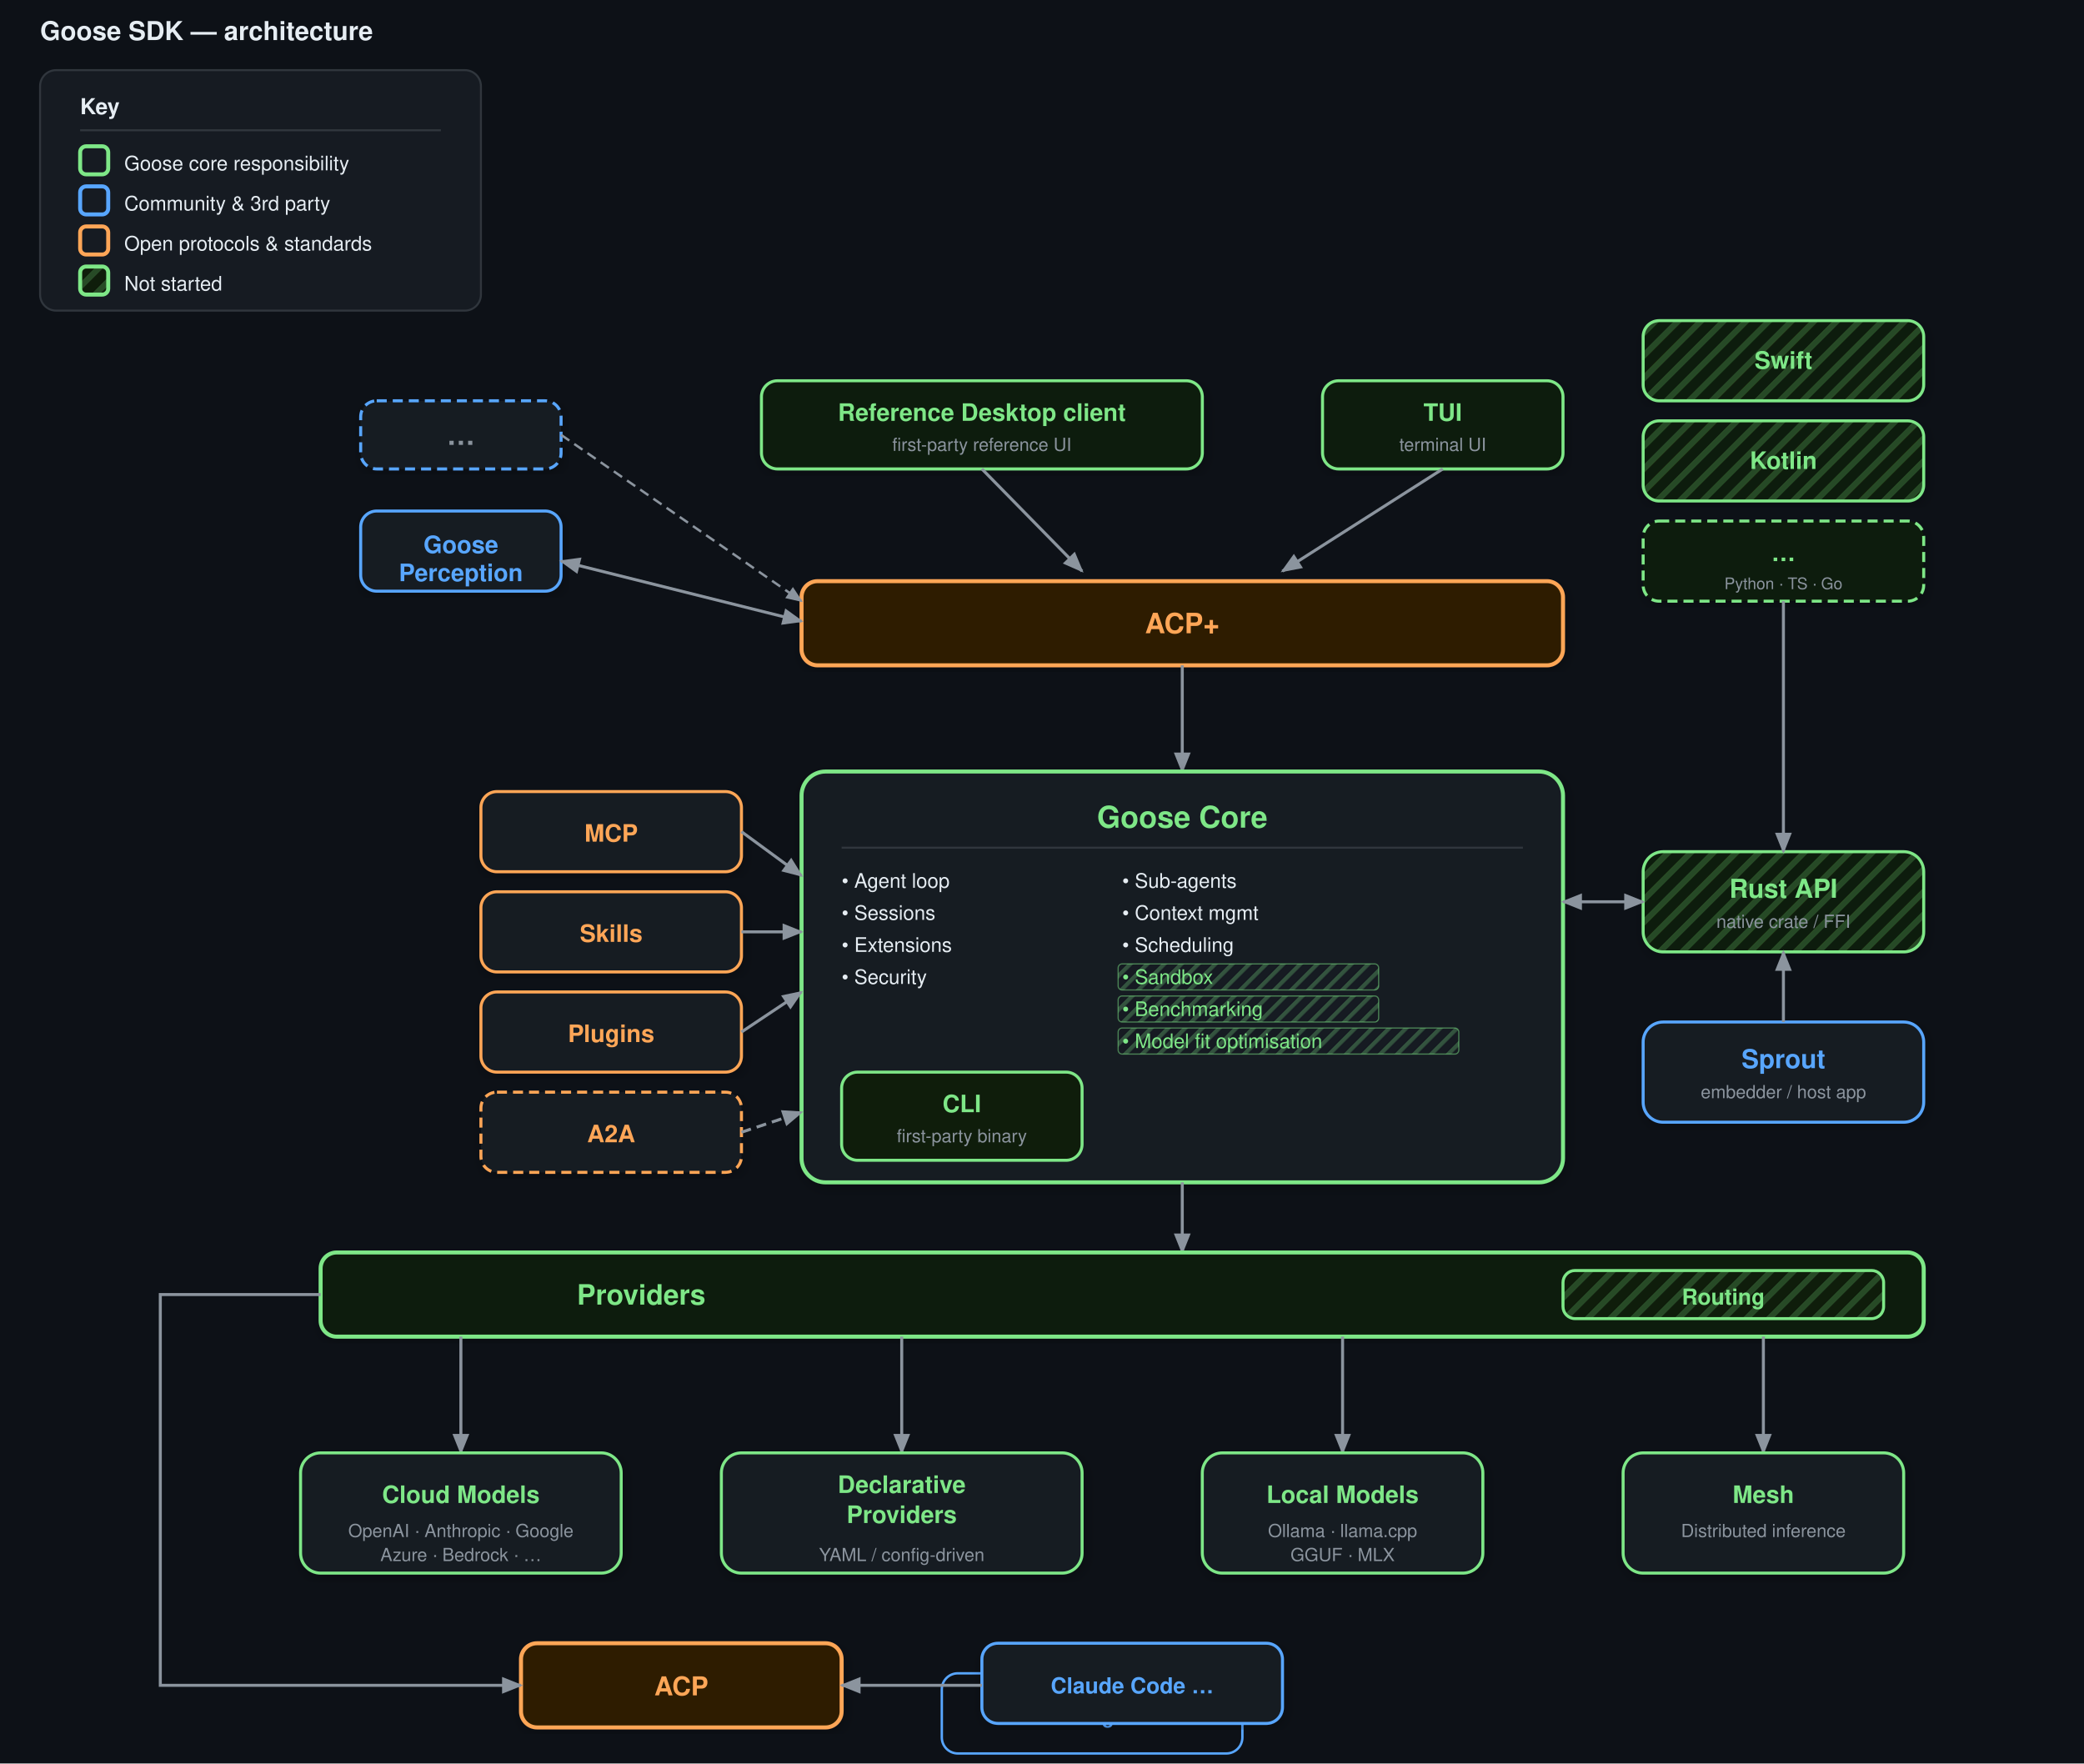
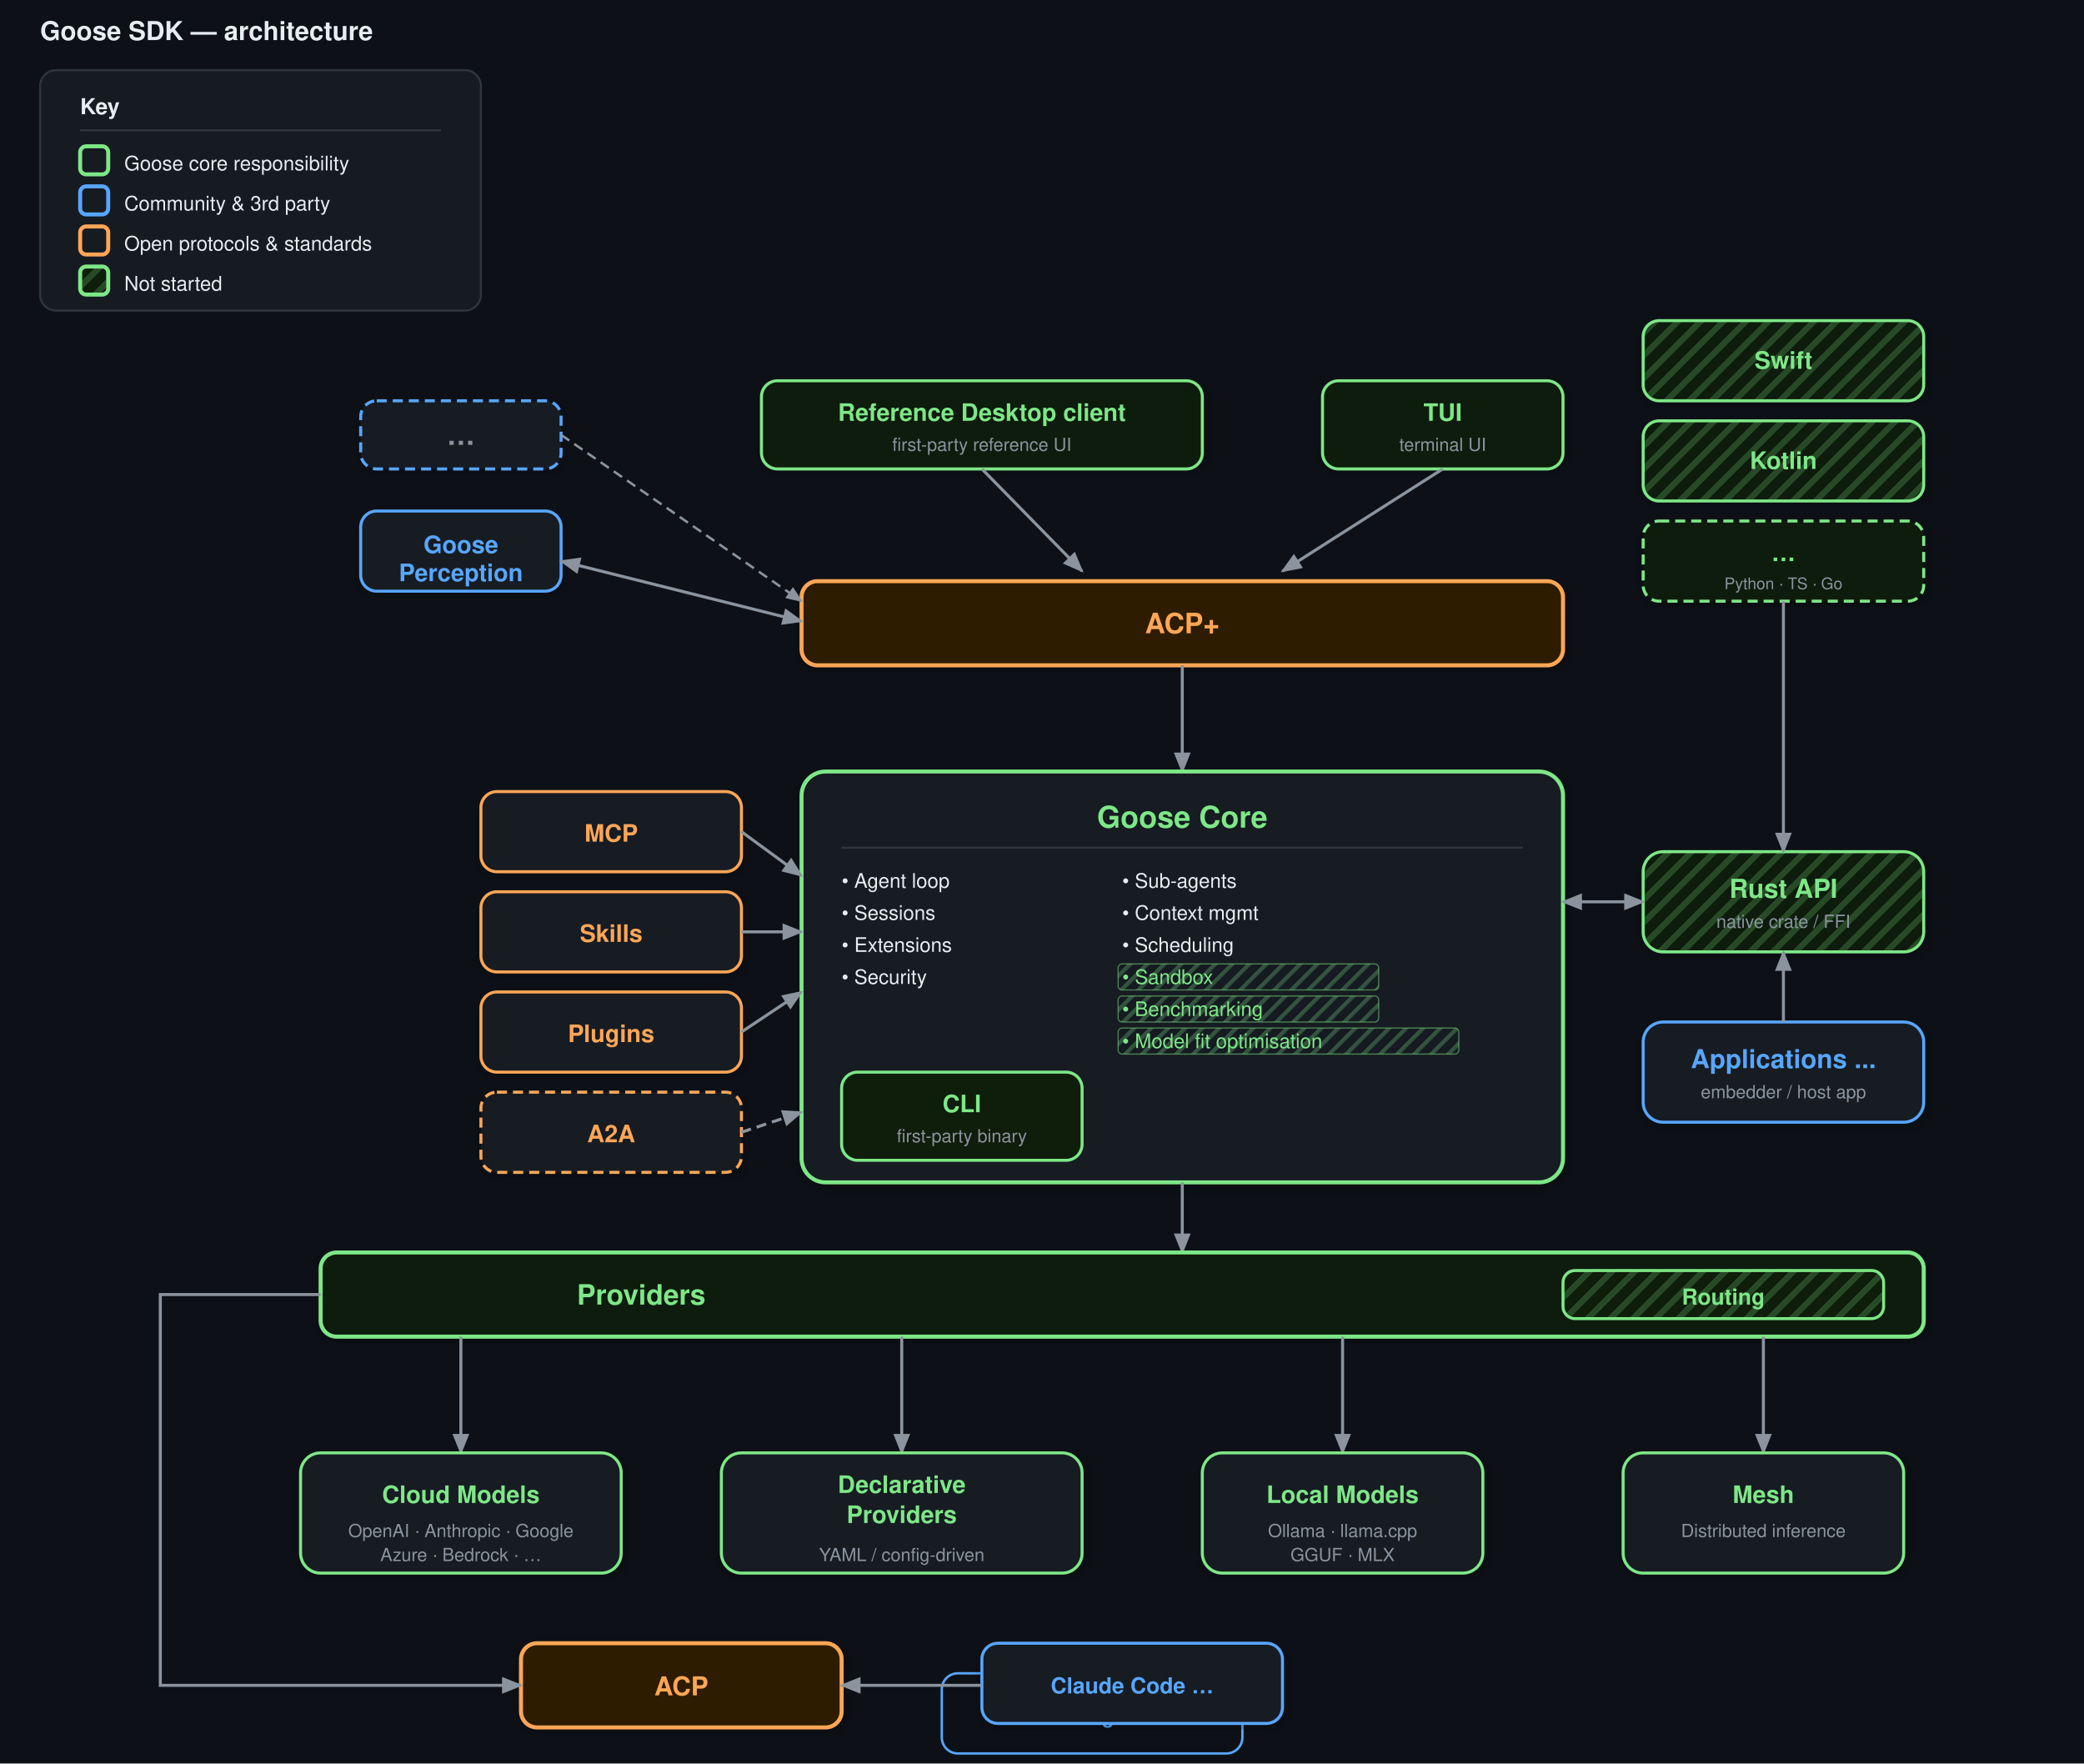
<svg xmlns="http://www.w3.org/2000/svg" viewBox="0 0 1040 880" font-family="-apple-system, BlinkMacSystemFont, 'Segoe UI', Helvetica, Arial, sans-serif">
  <defs>
    <marker id="arr" viewBox="0 0 10 10" refX="9" refY="5" markerWidth="7" markerHeight="7" orient="auto-start-reverse">
      <path d="M 0 1 L 10 5 L 0 9 z" fill="#8b949e" />
    </marker>
    <filter id="shadow" x="-4%" y="-4%" width="108%" height="112%">
      <feDropShadow dx="1" dy="2" stdDeviation="3" flood-opacity="0.25" />
    </filter>
    <pattern id="stripeGreen" patternUnits="userSpaceOnUse" width="8" height="8" patternTransform="rotate(45)">
      <rect width="8" height="8" fill="#0f1d0b" />
      <rect width="3" height="8" fill="#7ee787" fill-opacity="0.22" />
    </pattern>
    <pattern id="stripeGreenInline" patternUnits="userSpaceOnUse" width="6" height="6" patternTransform="rotate(45)">
      <rect width="6" height="6" fill="#161b22" />
      <rect width="2" height="6" fill="#7ee787" fill-opacity="0.28" />
    </pattern>
  </defs>
  <rect width="1040" height="880" fill="#0d1117" />
  <text x="20" y="20" font-size="13" font-weight="700" fill="#e6edf3">Goose SDK — architecture</text>
  <rect x="20" y="35" width="220" height="120" rx="8" fill="#161b22" stroke="#30363d" stroke-width="1" />
  <text x="40" y="57" font-size="11" font-weight="700" fill="#e6edf3">Key</text>
  <line x1="40" y1="65" x2="220" y2="65" stroke="#30363d" stroke-width="1" />
  <rect x="40" y="73" width="14" height="14" rx="3" fill="none" stroke="#7ee787" stroke-width="2" />
  <text x="62" y="85" font-size="10" fill="#e6edf3">Goose core responsibility</text>
  <rect x="40" y="93" width="14" height="14" rx="3" fill="none" stroke="#58a6ff" stroke-width="2" />
  <text x="62" y="105" font-size="10" fill="#e6edf3">Community &amp; 3rd party</text>
  <rect x="40" y="113" width="14" height="14" rx="3" fill="none" stroke="#ffa657" stroke-width="2" />
  <text x="62" y="125" font-size="10" fill="#e6edf3">Open protocols &amp; standards</text>
  <rect x="40" y="133" width="14" height="14" rx="3" fill="url(#stripeGreen)" stroke="#7ee787" stroke-width="2" />
  <text x="62" y="145" font-size="10" fill="#e6edf3">Not started</text>
  <rect x="380" y="190" width="220" height="44" rx="8" fill="#0f1d0b" stroke="#7ee787" stroke-width="1.5" filter="url(#shadow)" />
  <text x="490" y="210" text-anchor="middle" font-size="12" font-weight="700" fill="#7ee787">Reference Desktop client</text>
  <text x="490" y="225" text-anchor="middle" font-size="9" fill="#8b949e">first-party reference UI</text>
  <rect x="660" y="190" width="120" height="44" rx="8" fill="#0f1d0b" stroke="#7ee787" stroke-width="1.5" filter="url(#shadow)" />
  <text x="720" y="210" text-anchor="middle" font-size="12" font-weight="700" fill="#7ee787">TUI</text>
  <text x="720" y="225" text-anchor="middle" font-size="9" fill="#8b949e">terminal UI</text>

   ACP+ --&gt;
  <line x1="490" y1="234" x2="540" y2="285" stroke="#8b949e" stroke-width="1.5" marker-end="url(#arr)" />

   ACP+ --&gt;
  <line x1="720" y1="234" x2="640" y2="285" stroke="#8b949e" stroke-width="1.5" marker-end="url(#arr)" />
  <rect x="400" y="290" width="380" height="42" rx="8" fill="#2d1f00" stroke="#ffa657" stroke-width="2" filter="url(#shadow)" />
  <text x="590" y="316" text-anchor="middle" font-size="14" font-weight="700" fill="#ffa657">ACP+</text>

   ACP+ --&gt;
  <rect x="180" y="200" width="100" height="34" rx="8" fill="#161b22" stroke="#58a6ff" stroke-width="1.5" stroke-dasharray="5,3" filter="url(#shadow)" />
  <text x="230" y="222" text-anchor="middle" font-size="14" font-weight="600" fill="#8b949e">…</text>
  <line x1="280" y1="217" x2="400" y2="300" stroke="#8b949e" stroke-width="1.2" stroke-dasharray="5,3" marker-end="url(#arr)" />
  <rect x="180" y="255" width="100" height="40" rx="8" fill="#161b22" stroke="#58a6ff" stroke-width="1.5" filter="url(#shadow)" />
  <text x="230" y="276" text-anchor="middle" font-size="12" font-weight="600" fill="#58a6ff">Goose</text>
  <text x="230" y="290" text-anchor="middle" font-size="12" font-weight="600" fill="#58a6ff">Perception</text>
  <line x1="280" y1="280" x2="400" y2="310" stroke="#8b949e" stroke-width="1.5" marker-start="url(#arr)" marker-end="url(#arr)" />

   Goose Core --&gt;
  <line x1="590" y1="332" x2="590" y2="385" stroke="#8b949e" stroke-width="1.5" marker-end="url(#arr)" />
  <rect x="400" y="385" width="380" height="205" rx="12" fill="#161b22" stroke="#7ee787" stroke-width="2" filter="url(#shadow)" />
  <text x="590" y="413" text-anchor="middle" font-size="15" font-weight="700" fill="#7ee787">Goose Core</text>
  <line x1="420" y1="423" x2="760" y2="423" stroke="#30363d" stroke-width="1" />
  <text x="420" y="443" font-size="10" fill="#e6edf3">• Agent loop</text>
  <text x="420" y="459" font-size="10" fill="#e6edf3">• Sessions</text>
  <text x="420" y="475" font-size="10" fill="#e6edf3">• Extensions</text>
  <text x="420" y="491" font-size="10" fill="#e6edf3">• Security</text>
  <text x="560" y="443" font-size="10" fill="#e6edf3">• Sub-agents</text>
  <text x="560" y="459" font-size="10" fill="#e6edf3">• Context mgmt</text>
  <text x="560" y="475" font-size="10" fill="#e6edf3">• Scheduling</text>
  <rect x="558" y="481" width="130" height="13" rx="2" fill="url(#stripeGreenInline)" stroke="#7ee787" stroke-width="0.6" stroke-opacity="0.5" />
  <text x="560" y="491" font-size="10" fill="#7ee787">• Sandbox</text>
  <rect x="558" y="497" width="130" height="13" rx="2" fill="url(#stripeGreenInline)" stroke="#7ee787" stroke-width="0.6" stroke-opacity="0.5" />
  <text x="560" y="507" font-size="10" fill="#7ee787">• Benchmarking</text>
  <rect x="558" y="513" width="170" height="13" rx="2" fill="url(#stripeGreenInline)" stroke="#7ee787" stroke-width="0.6" stroke-opacity="0.5" />
  <text x="560" y="523" font-size="10" fill="#7ee787">• Model fit optimisation</text>
  <rect x="420" y="535" width="120" height="44" rx="8" fill="#0f1d0b" stroke="#7ee787" stroke-width="1.5" />
  <text x="480" y="555" text-anchor="middle" font-size="12" font-weight="700" fill="#7ee787">CLI</text>
  <text x="480" y="570" text-anchor="middle" font-size="9" fill="#8b949e">first-party binary</text>
  <rect x="240" y="395" width="130" height="40" rx="8" fill="#161b22" stroke="#ffa657" stroke-width="1.5" filter="url(#shadow)" />
  <text x="305" y="420" text-anchor="middle" font-size="12" font-weight="600" fill="#ffa657">MCP</text>
  <rect x="240" y="445" width="130" height="40" rx="8" fill="#161b22" stroke="#ffa657" stroke-width="1.5" filter="url(#shadow)" />
  <text x="305" y="470" text-anchor="middle" font-size="12" font-weight="600" fill="#ffa657">Skills</text>
  <rect x="240" y="495" width="130" height="40" rx="8" fill="#161b22" stroke="#ffa657" stroke-width="1.5" filter="url(#shadow)" />
  <text x="305" y="520" text-anchor="middle" font-size="12" font-weight="600" fill="#ffa657">Plugins</text>
  <rect x="240" y="545" width="130" height="40" rx="8" fill="#161b22" stroke="#ffa657" stroke-width="1.5" stroke-dasharray="5,3" filter="url(#shadow)" />
  <text x="305" y="570" text-anchor="middle" font-size="12" font-weight="600" fill="#ffa657">A2A</text>
  <line x1="370" y1="415" x2="400" y2="437" stroke="#8b949e" stroke-width="1.5" marker-end="url(#arr)" />
  <line x1="370" y1="465" x2="400" y2="465" stroke="#8b949e" stroke-width="1.5" marker-end="url(#arr)" />
  <line x1="370" y1="515" x2="400" y2="495" stroke="#8b949e" stroke-width="1.5" marker-end="url(#arr)" />
  <line x1="370" y1="565" x2="400" y2="555" stroke="#8b949e" stroke-width="1.5" stroke-dasharray="5,3" marker-end="url(#arr)" />
  <rect x="820" y="425" width="140" height="50" rx="10" fill="url(#stripeGreen)" stroke="#7ee787" stroke-width="1.5" filter="url(#shadow)" />
  <text x="890" y="448" text-anchor="middle" font-size="13" font-weight="700" fill="#7ee787">Rust API</text>
  <text x="890" y="463" text-anchor="middle" font-size="9" fill="#8b949e">native crate / FFI</text>
  <line x1="780" y1="450" x2="820" y2="450" stroke="#8b949e" stroke-width="1.5" marker-start="url(#arr)" marker-end="url(#arr)" />
  <rect x="820" y="160" width="140" height="40" rx="8" fill="url(#stripeGreen)" stroke="#7ee787" stroke-width="1.5" filter="url(#shadow)" />
  <text x="890" y="184" text-anchor="middle" font-size="12" font-weight="700" fill="#7ee787">Swift</text>
  <rect x="820" y="210" width="140" height="40" rx="8" fill="url(#stripeGreen)" stroke="#7ee787" stroke-width="1.5" filter="url(#shadow)" />
  <text x="890" y="234" text-anchor="middle" font-size="12" font-weight="700" fill="#7ee787">Kotlin</text>
  <rect x="820" y="260" width="140" height="40" rx="8" fill="#0f1d0b" stroke="#7ee787" stroke-width="1.5" stroke-dasharray="5,3" filter="url(#shadow)" />
  <text x="890" y="280" text-anchor="middle" font-size="12" font-weight="700" fill="#7ee787">…</text>
  <text x="890" y="294" text-anchor="middle" font-size="8" fill="#8b949e">Python · TS · Go</text>
  <line x1="890" y1="300" x2="890" y2="425" stroke="#8b949e" stroke-width="1.5" marker-end="url(#arr)" />
  <rect x="820" y="510" width="140" height="50" rx="10" fill="#161b22" stroke="#58a6ff" stroke-width="1.5" filter="url(#shadow)" />
-   <text x="890" y="533" text-anchor="middle" font-size="13" font-weight="700" fill="#58a6ff">Sprout</text>
+   <text x="890" y="533" text-anchor="middle" font-size="13" font-weight="700" fill="#58a6ff">Applications ...</text>
  <text x="890" y="548" text-anchor="middle" font-size="9" fill="#8b949e">embedder / host app</text>

   Rust API --&gt;
  <line x1="890" y1="510" x2="890" y2="475" stroke="#8b949e" stroke-width="1.5" marker-end="url(#arr)" />

  
  
  

   Providers bar --&gt;
  <line x1="590" y1="590" x2="590" y2="625" stroke="#8b949e" stroke-width="1.5" marker-end="url(#arr)" />
  <rect x="160" y="625" width="800" height="42" rx="8" fill="#0f1d0b" stroke="#7ee787" stroke-width="2" filter="url(#shadow)" />
  <text x="320" y="651" text-anchor="middle" font-size="14" font-weight="700" fill="#7ee787">Providers</text>
  <rect x="780" y="634" width="160" height="24" rx="6" fill="url(#stripeGreen)" stroke="#7ee787" stroke-width="1.5" />
  <text x="860" y="651" text-anchor="middle" font-size="11" font-weight="700" fill="#7ee787">Routing</text>
  <line x1="230" y1="667" x2="230" y2="725" stroke="#8b949e" stroke-width="1.5" marker-end="url(#arr)" />
  <line x1="450" y1="667" x2="450" y2="725" stroke="#8b949e" stroke-width="1.5" marker-end="url(#arr)" />
  <line x1="670" y1="667" x2="670" y2="725" stroke="#8b949e" stroke-width="1.5" marker-end="url(#arr)" />
  <line x1="880" y1="667" x2="880" y2="725" stroke="#8b949e" stroke-width="1.5" marker-end="url(#arr)" />
  <rect x="150" y="725" width="160" height="60" rx="10" fill="#161b22" stroke="#7ee787" stroke-width="1.5" filter="url(#shadow)" />
  <text x="230" y="750" text-anchor="middle" font-size="12" font-weight="700" fill="#7ee787">Cloud Models</text>
  <text x="230" y="767" text-anchor="middle" font-size="9" fill="#8b949e">OpenAI · Anthropic · Google</text>
  <text x="230" y="779" text-anchor="middle" font-size="9" fill="#8b949e">Azure · Bedrock · …</text>
  <rect x="360" y="725" width="180" height="60" rx="10" fill="#161b22" stroke="#7ee787" stroke-width="1.5" filter="url(#shadow)" />
  <text x="450" y="745" text-anchor="middle" font-size="12" font-weight="700" fill="#7ee787">Declarative</text>
  <text x="450" y="760" text-anchor="middle" font-size="12" font-weight="700" fill="#7ee787">Providers</text>
  <text x="450" y="779" text-anchor="middle" font-size="9" fill="#8b949e">YAML / config-driven</text>
  <rect x="600" y="725" width="140" height="60" rx="10" fill="#161b22" stroke="#7ee787" stroke-width="1.5" filter="url(#shadow)" />
  <text x="670" y="750" text-anchor="middle" font-size="12" font-weight="700" fill="#7ee787">Local Models</text>
  <text x="670" y="767" text-anchor="middle" font-size="9" fill="#8b949e">Ollama · llama.cpp</text>
  <text x="670" y="779" text-anchor="middle" font-size="9" fill="#8b949e">GGUF · MLX</text>
  <rect x="810" y="725" width="140" height="60" rx="10" fill="#161b22" stroke="#7ee787" stroke-width="1.5" filter="url(#shadow)" />
  <text x="880" y="750" text-anchor="middle" font-size="12" font-weight="700" fill="#7ee787">Mesh</text>
  <text x="880" y="767" text-anchor="middle" font-size="9" fill="#8b949e">Distributed inference</text>
  <rect x="260" y="820" width="160" height="42" rx="8" fill="#2d1f00" stroke="#ffa657" stroke-width="2" filter="url(#shadow)" />
  <text x="340" y="846" text-anchor="middle" font-size="13" font-weight="700" fill="#ffa657">ACP</text>
  <polyline points="160,646 80,646 80,841 260,841" fill="none" stroke="#8b949e" stroke-width="1.5" marker-end="url(#arr)" />
  <rect x="470" y="835" width="150" height="40" rx="8" fill="#0d1117" stroke="#58a6ff" stroke-width="1.2" />
  <text x="545" y="860" text-anchor="middle" font-size="10" font-weight="600" fill="#58a6ff">Other Agents</text>
  <rect x="490" y="820" width="150" height="40" rx="8" fill="#161b22" stroke="#58a6ff" stroke-width="1.5" filter="url(#shadow)" />
  <text x="565" y="845" text-anchor="middle" font-size="11" font-weight="600" fill="#58a6ff">Claude Code …</text>

   ACP --&gt;
  <line x1="490" y1="841" x2="420" y2="841" stroke="#8b949e" stroke-width="1.5" marker-end="url(#arr)" />
</svg>
